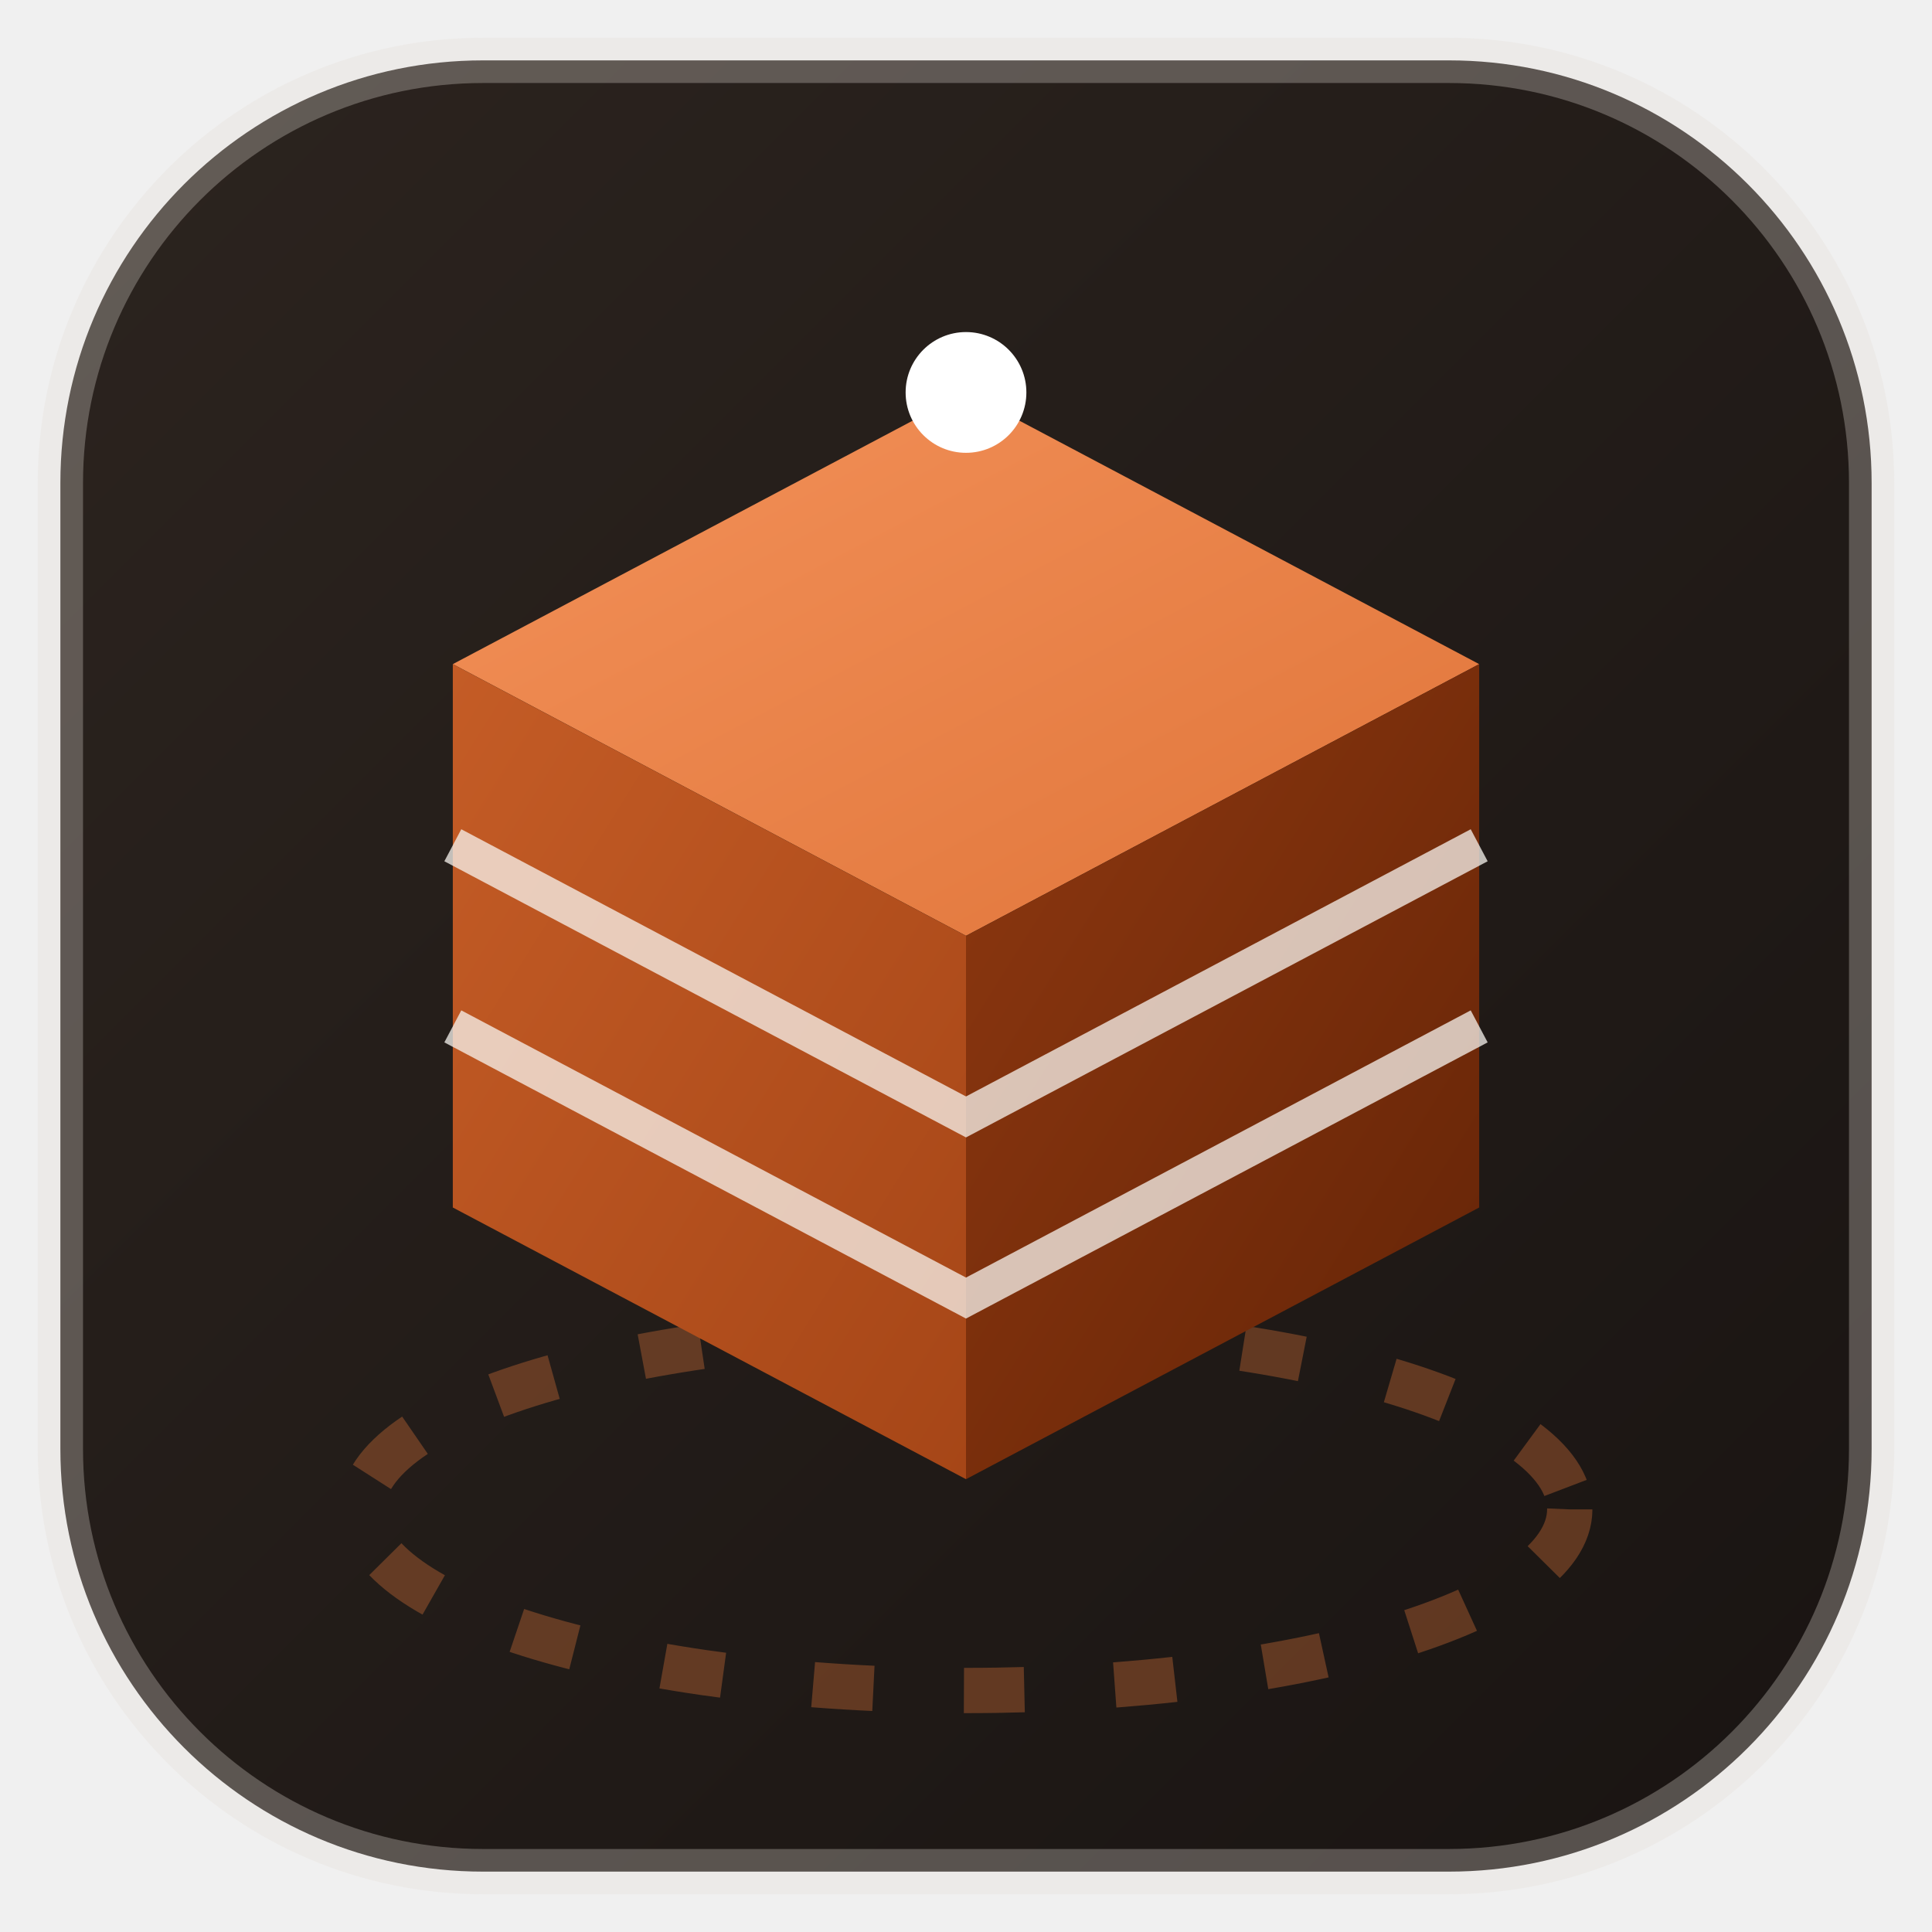
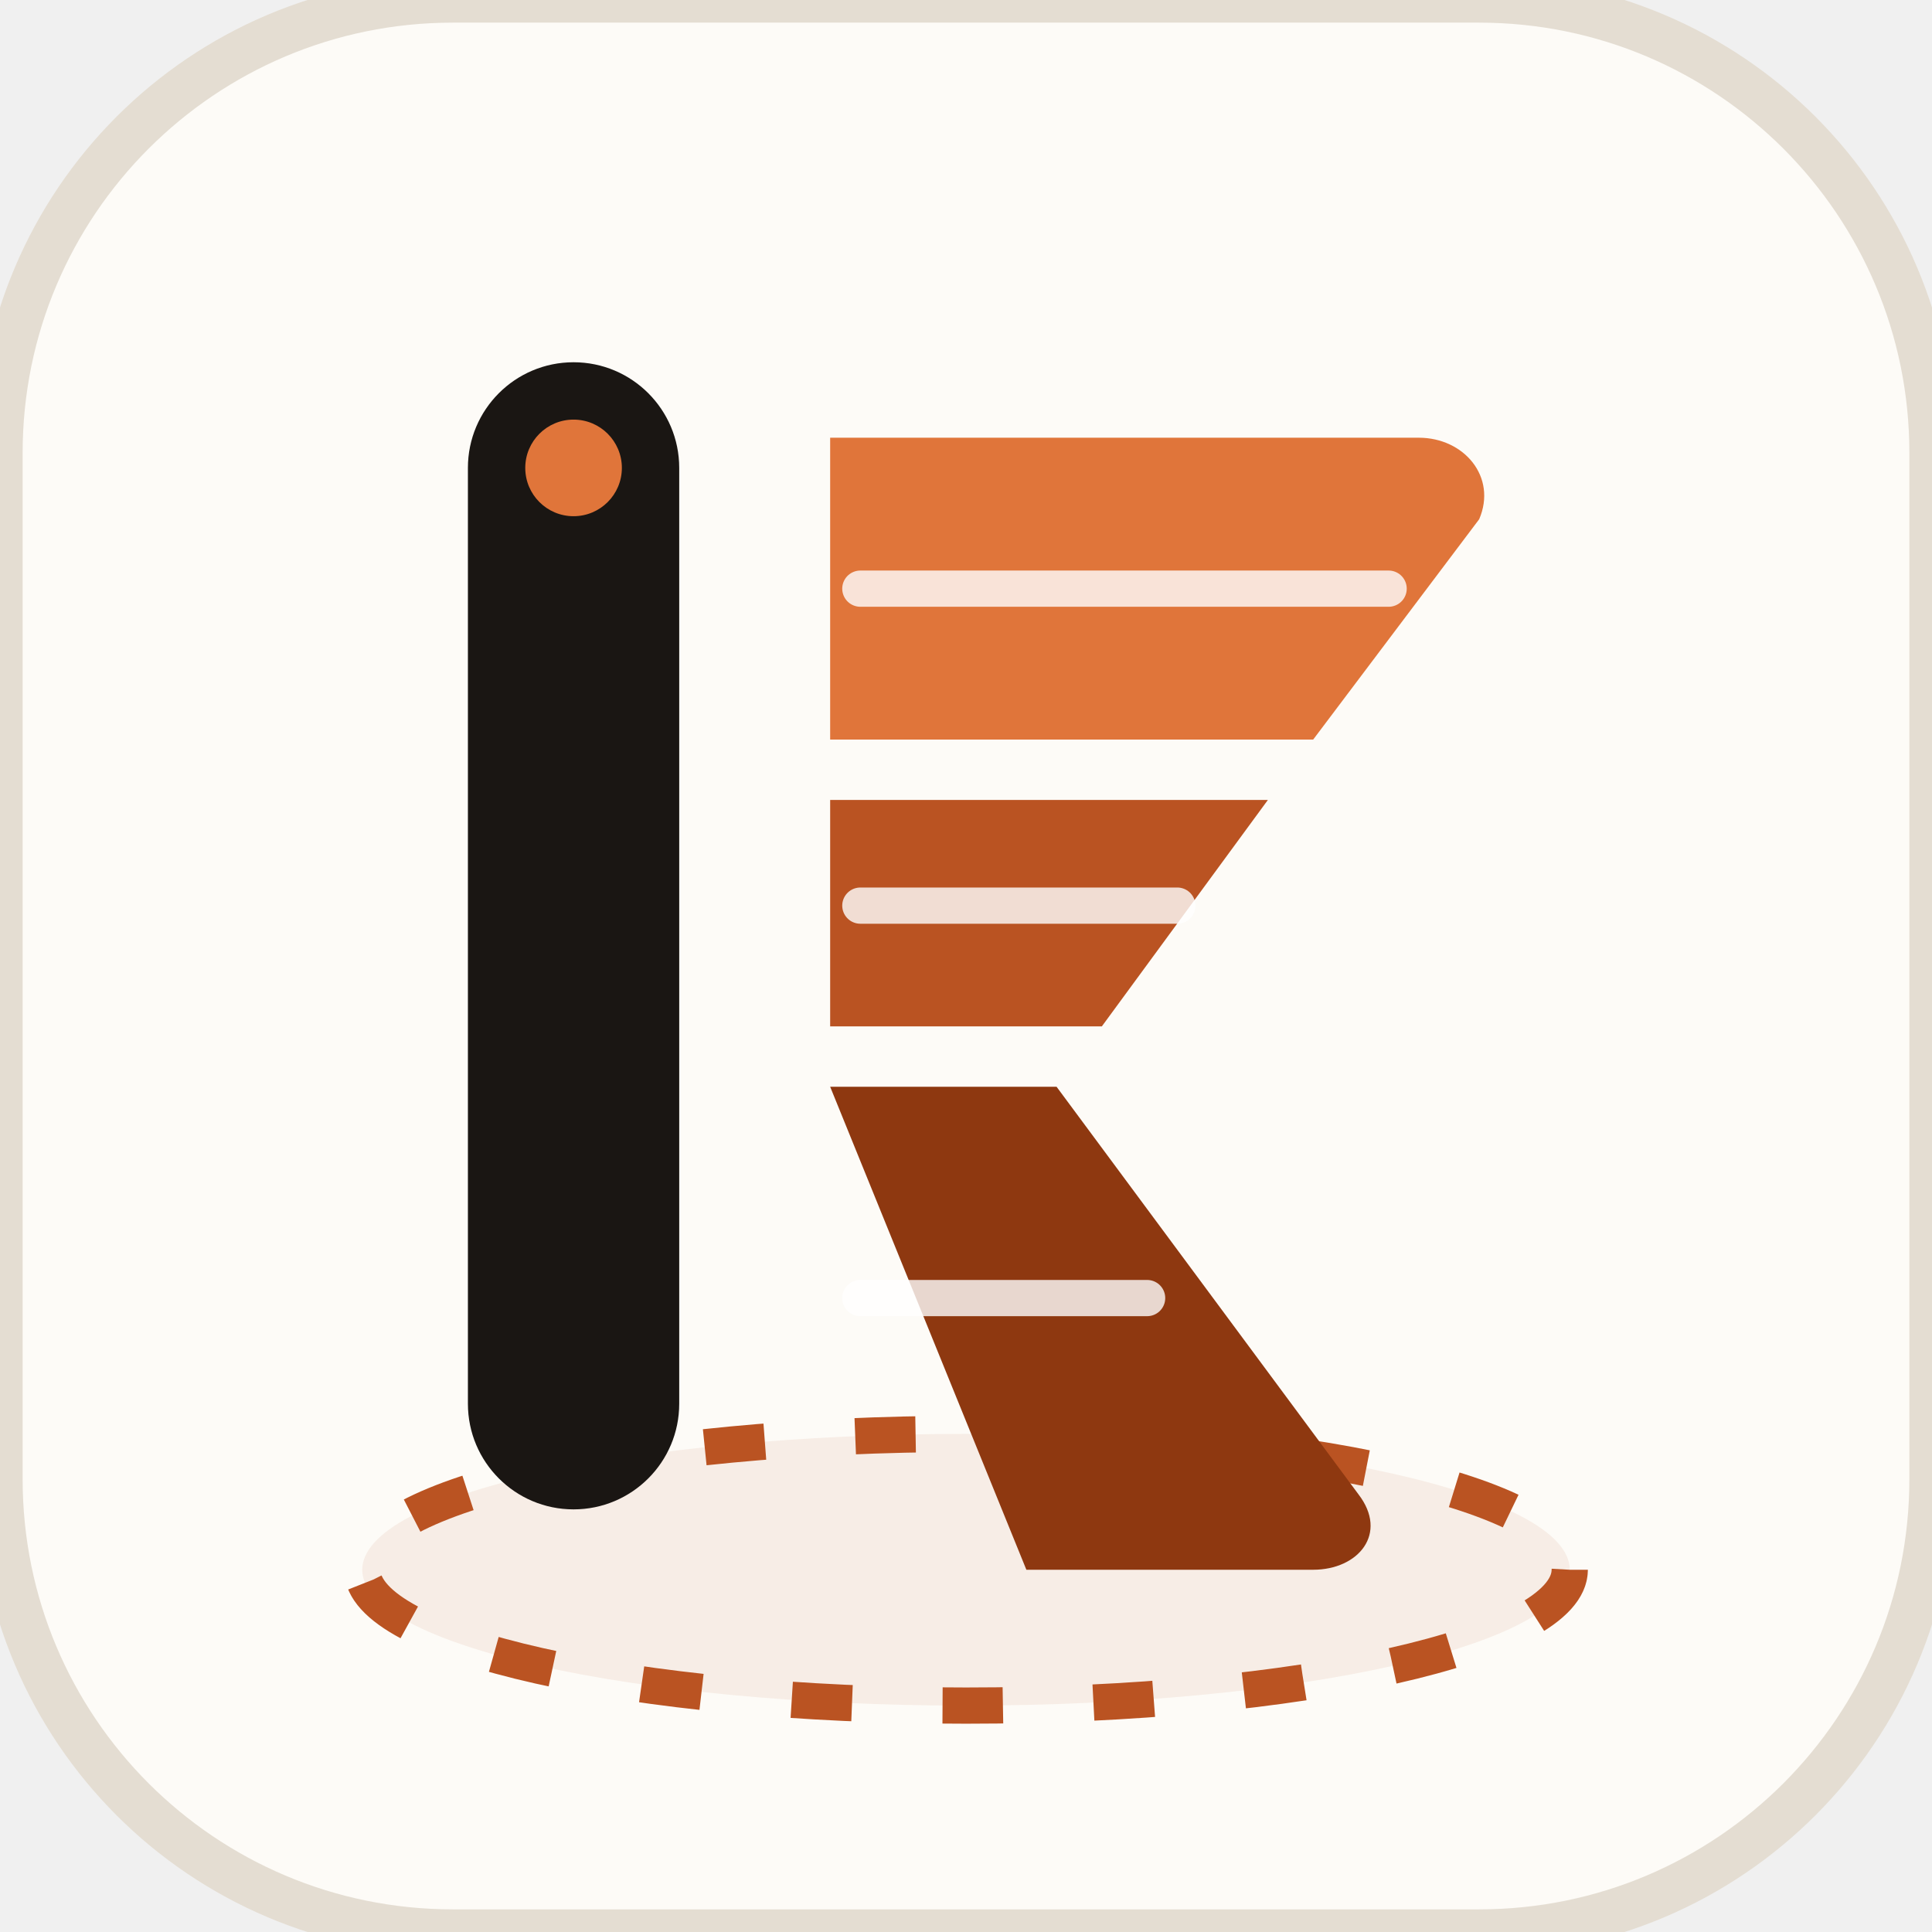
<svg xmlns="http://www.w3.org/2000/svg" viewBox="0 0 64 64" width="64" height="64">
-   <defs>
-     <linearGradient id="facetTop" x1="0%" y1="0%" x2="100%" y2="100%">
-       <stop offset="0%" stop-color="#f39159" />
-       <stop offset="100%" stop-color="#e0753a" />
-     </linearGradient>
-     <linearGradient id="facetLeft" x1="0%" y1="0%" x2="100%" y2="100%">
-       <stop offset="0%" stop-color="#c45c26" />
-       <stop offset="100%" stop-color="#a64617" />
-     </linearGradient>
-     <linearGradient id="facetRight" x1="0%" y1="0%" x2="100%" y2="100%">
-       <stop offset="0%" stop-color="#8e3810" />
-       <stop offset="100%" stop-color="#642407" />
-     </linearGradient>
-     <linearGradient id="bgGrad" x1="0%" y1="0%" x2="100%" y2="100%">
-       <stop offset="0%" stop-color="#2c241f" />
-       <stop offset="100%" stop-color="#191412" />
-     </linearGradient>
-   </defs>
-   <rect x="2" y="2" width="60" height="60" rx="14" fill="url(#bgGrad)" stroke="#e5ded6" stroke-width="1.5" stroke-opacity="0.3" />
-   <ellipse cx="32" cy="50" rx="20" ry="6" fill="none" stroke="#e0753a" stroke-width="1.5" stroke-opacity="0.35" stroke-dasharray="2 3" />
-   <polygon points="32,13 49,22 32,31 15,22" fill="url(#facetTop)" />
-   <polygon points="15,22 32,31 32,49 15,40" fill="url(#facetLeft)" />
-   <polygon points="32,31 49,22 49,40 32,49" fill="url(#facetRight)" />
-   <path d="M 15 28 L 32 37 L 49 28" fill="none" stroke="#f8f4ef" stroke-width="1.2" stroke-opacity="0.75" />
-   <path d="M 15 34 L 32 43 L 49 34" fill="none" stroke="#f8f4ef" stroke-width="1.2" stroke-opacity="0.75" />
-   <circle cx="32" cy="13" r="2" fill="#fff" />
+   <rect width="64" height="64" rx="15" fill="#fdfbf7" stroke="#e4ddd2" stroke-width="1.5" />
+   <ellipse cx="32" cy="52" rx="20" ry="4.5" fill="#ba5322" fill-opacity="0.08" stroke="#ba5322" stroke-width="1.2" stroke-dasharray="2 3" />
+   <rect x="15.5" y="12" width="7" height="38" rx="3.5" fill="#1a1613" />
+   <path d="M 27.5 14.5 L 47 14.5 C 48.5 14.5 49.6 15.8 49 17.2 L 43.5 24.5 L 27.5 24.5 Z" fill="#e0753a" />
+   <path d="M 27.5 26.5 L 42 26.5 L 36.5 34 L 27.5 34 Z" fill="#ba5322" />
+   <path d="M 27.5 36 L 35 36 L 45 49.5 C 46 50.8 45 52 43.5 52 L 34 52 Z" fill="#8e3810" />
+   <line x1="28.5" y1="19.5" x2="46" y2="19.5" stroke="#ffffff" stroke-width="1.2" stroke-opacity="0.8" stroke-linecap="round" />
+   <line x1="28.5" y1="30" x2="39" y2="30" stroke="#ffffff" stroke-width="1.2" stroke-opacity="0.8" stroke-linecap="round" />
+   <line x1="28.5" y1="43" x2="38" y2="43" stroke="#ffffff" stroke-width="1.2" stroke-opacity="0.8" stroke-linecap="round" />
+   <circle cx="19" cy="15.5" r="1.6" fill="#e0753a" />
</svg>
